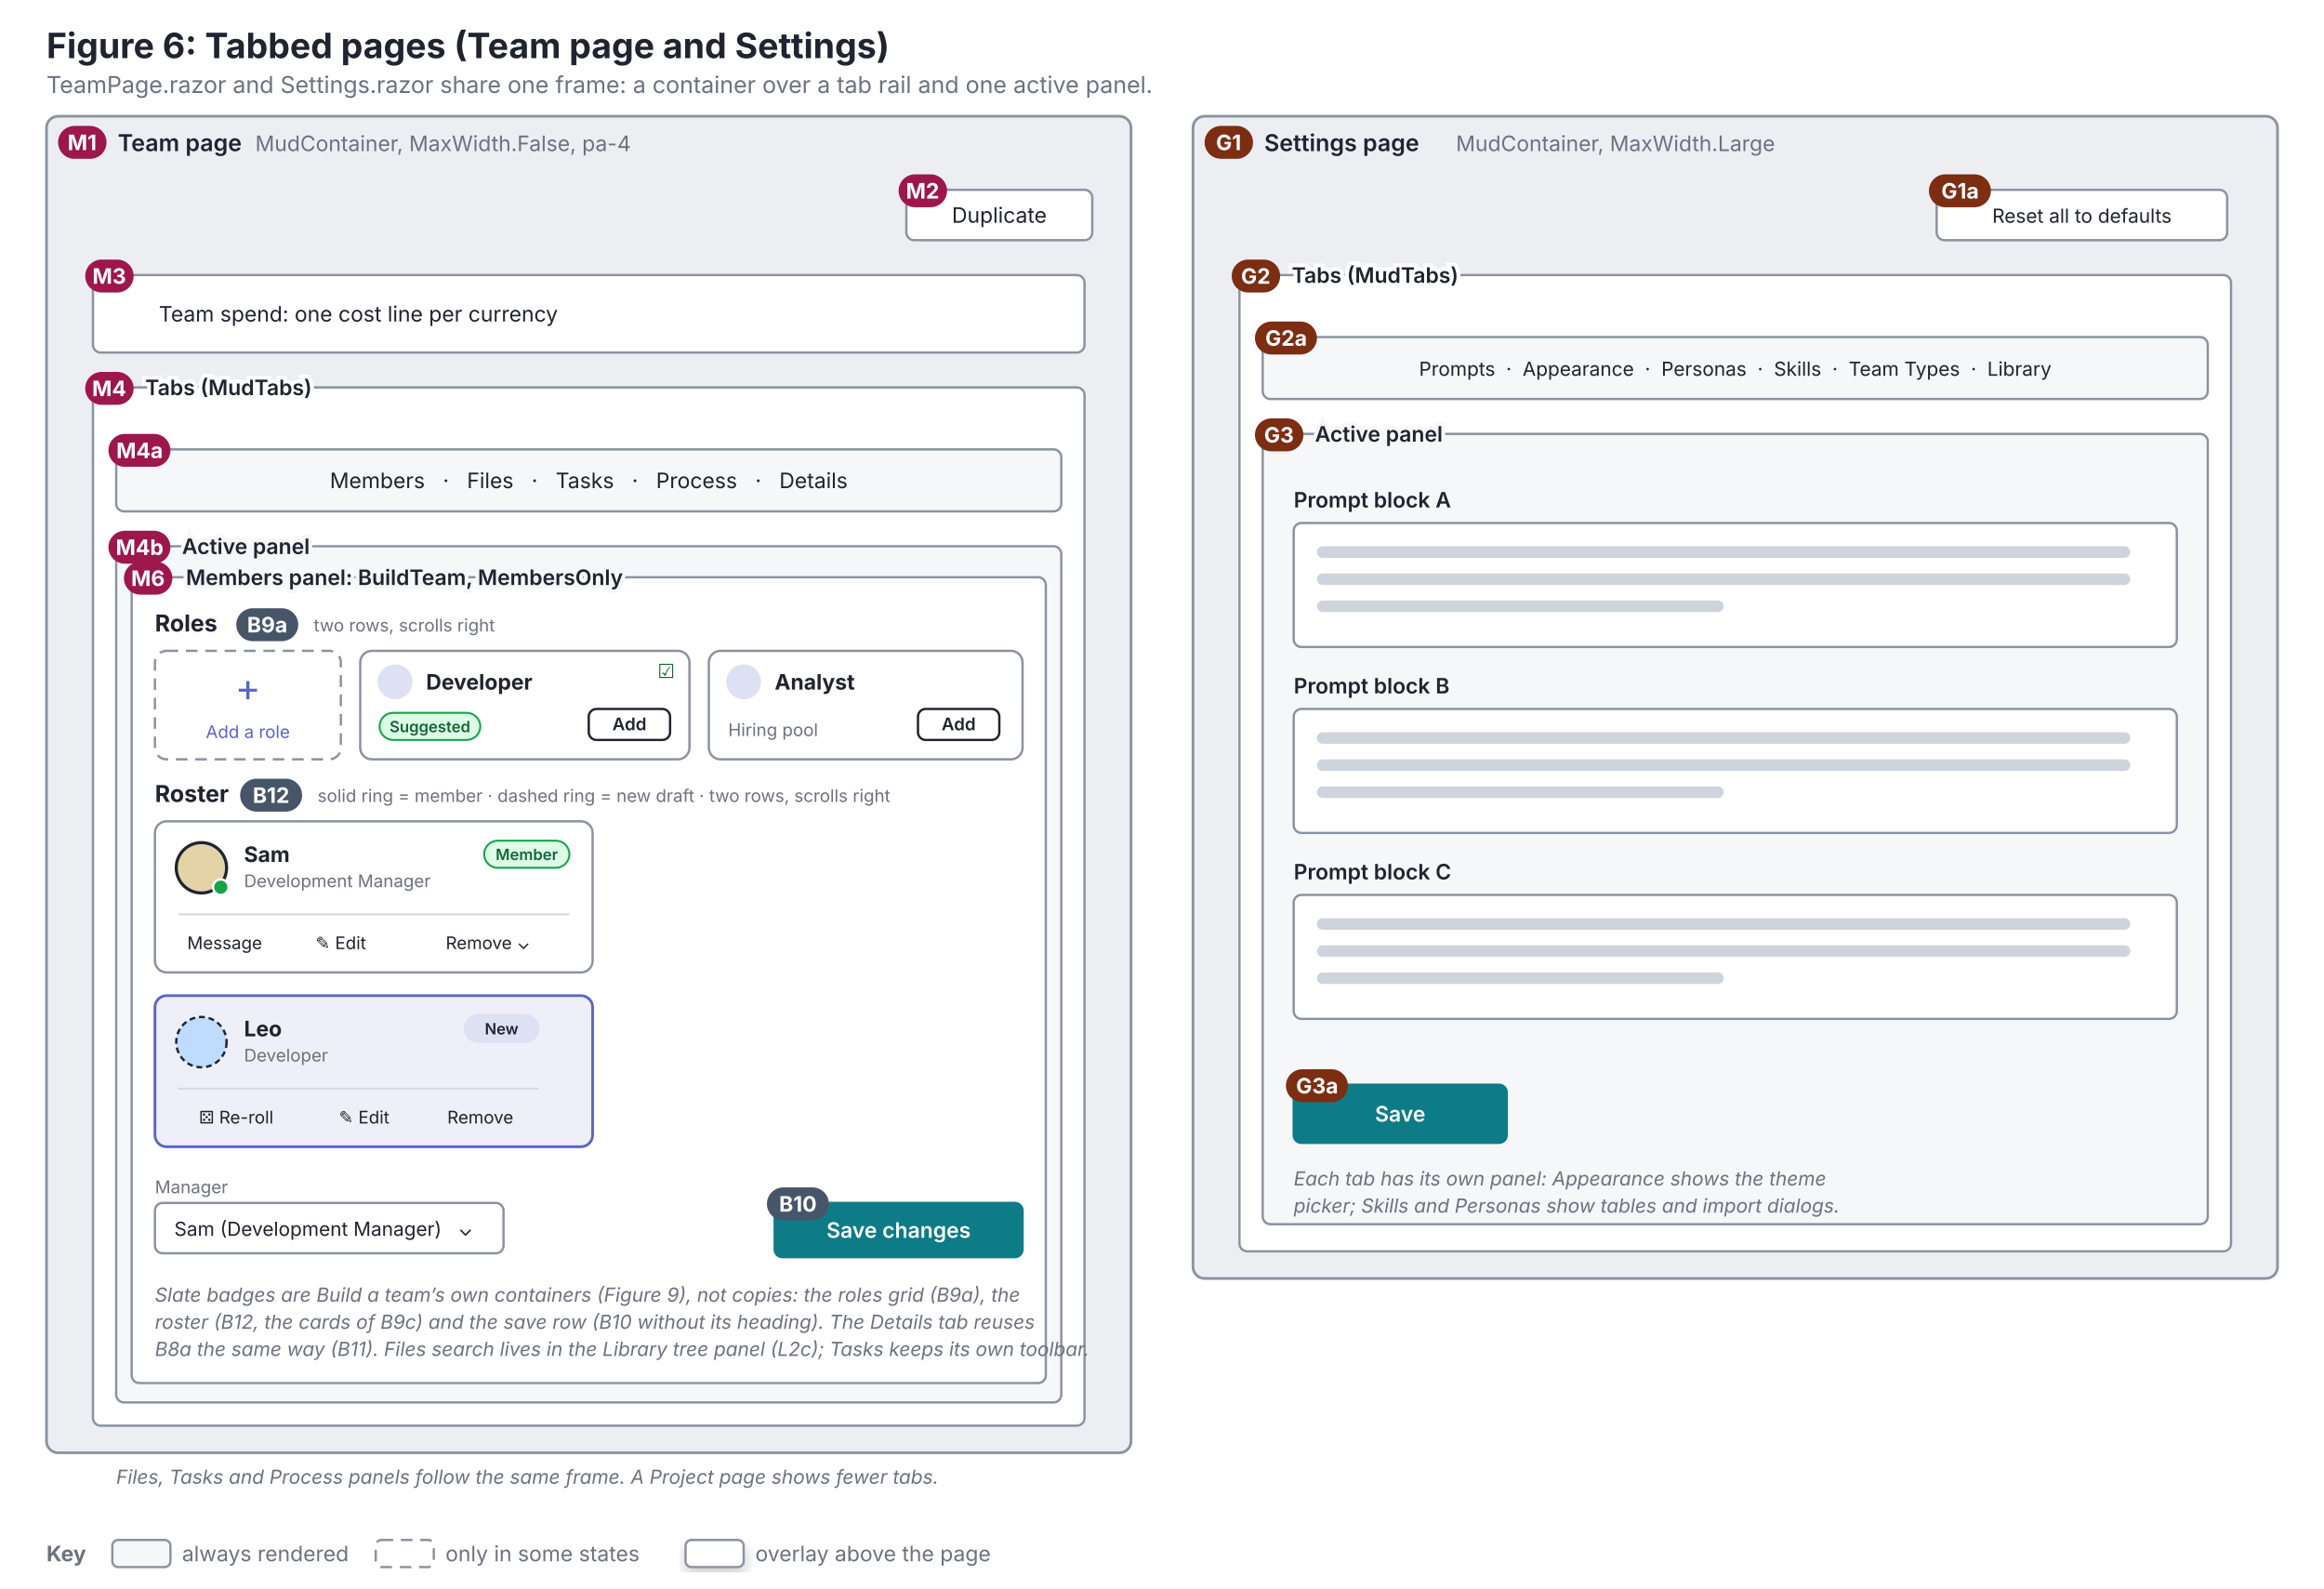
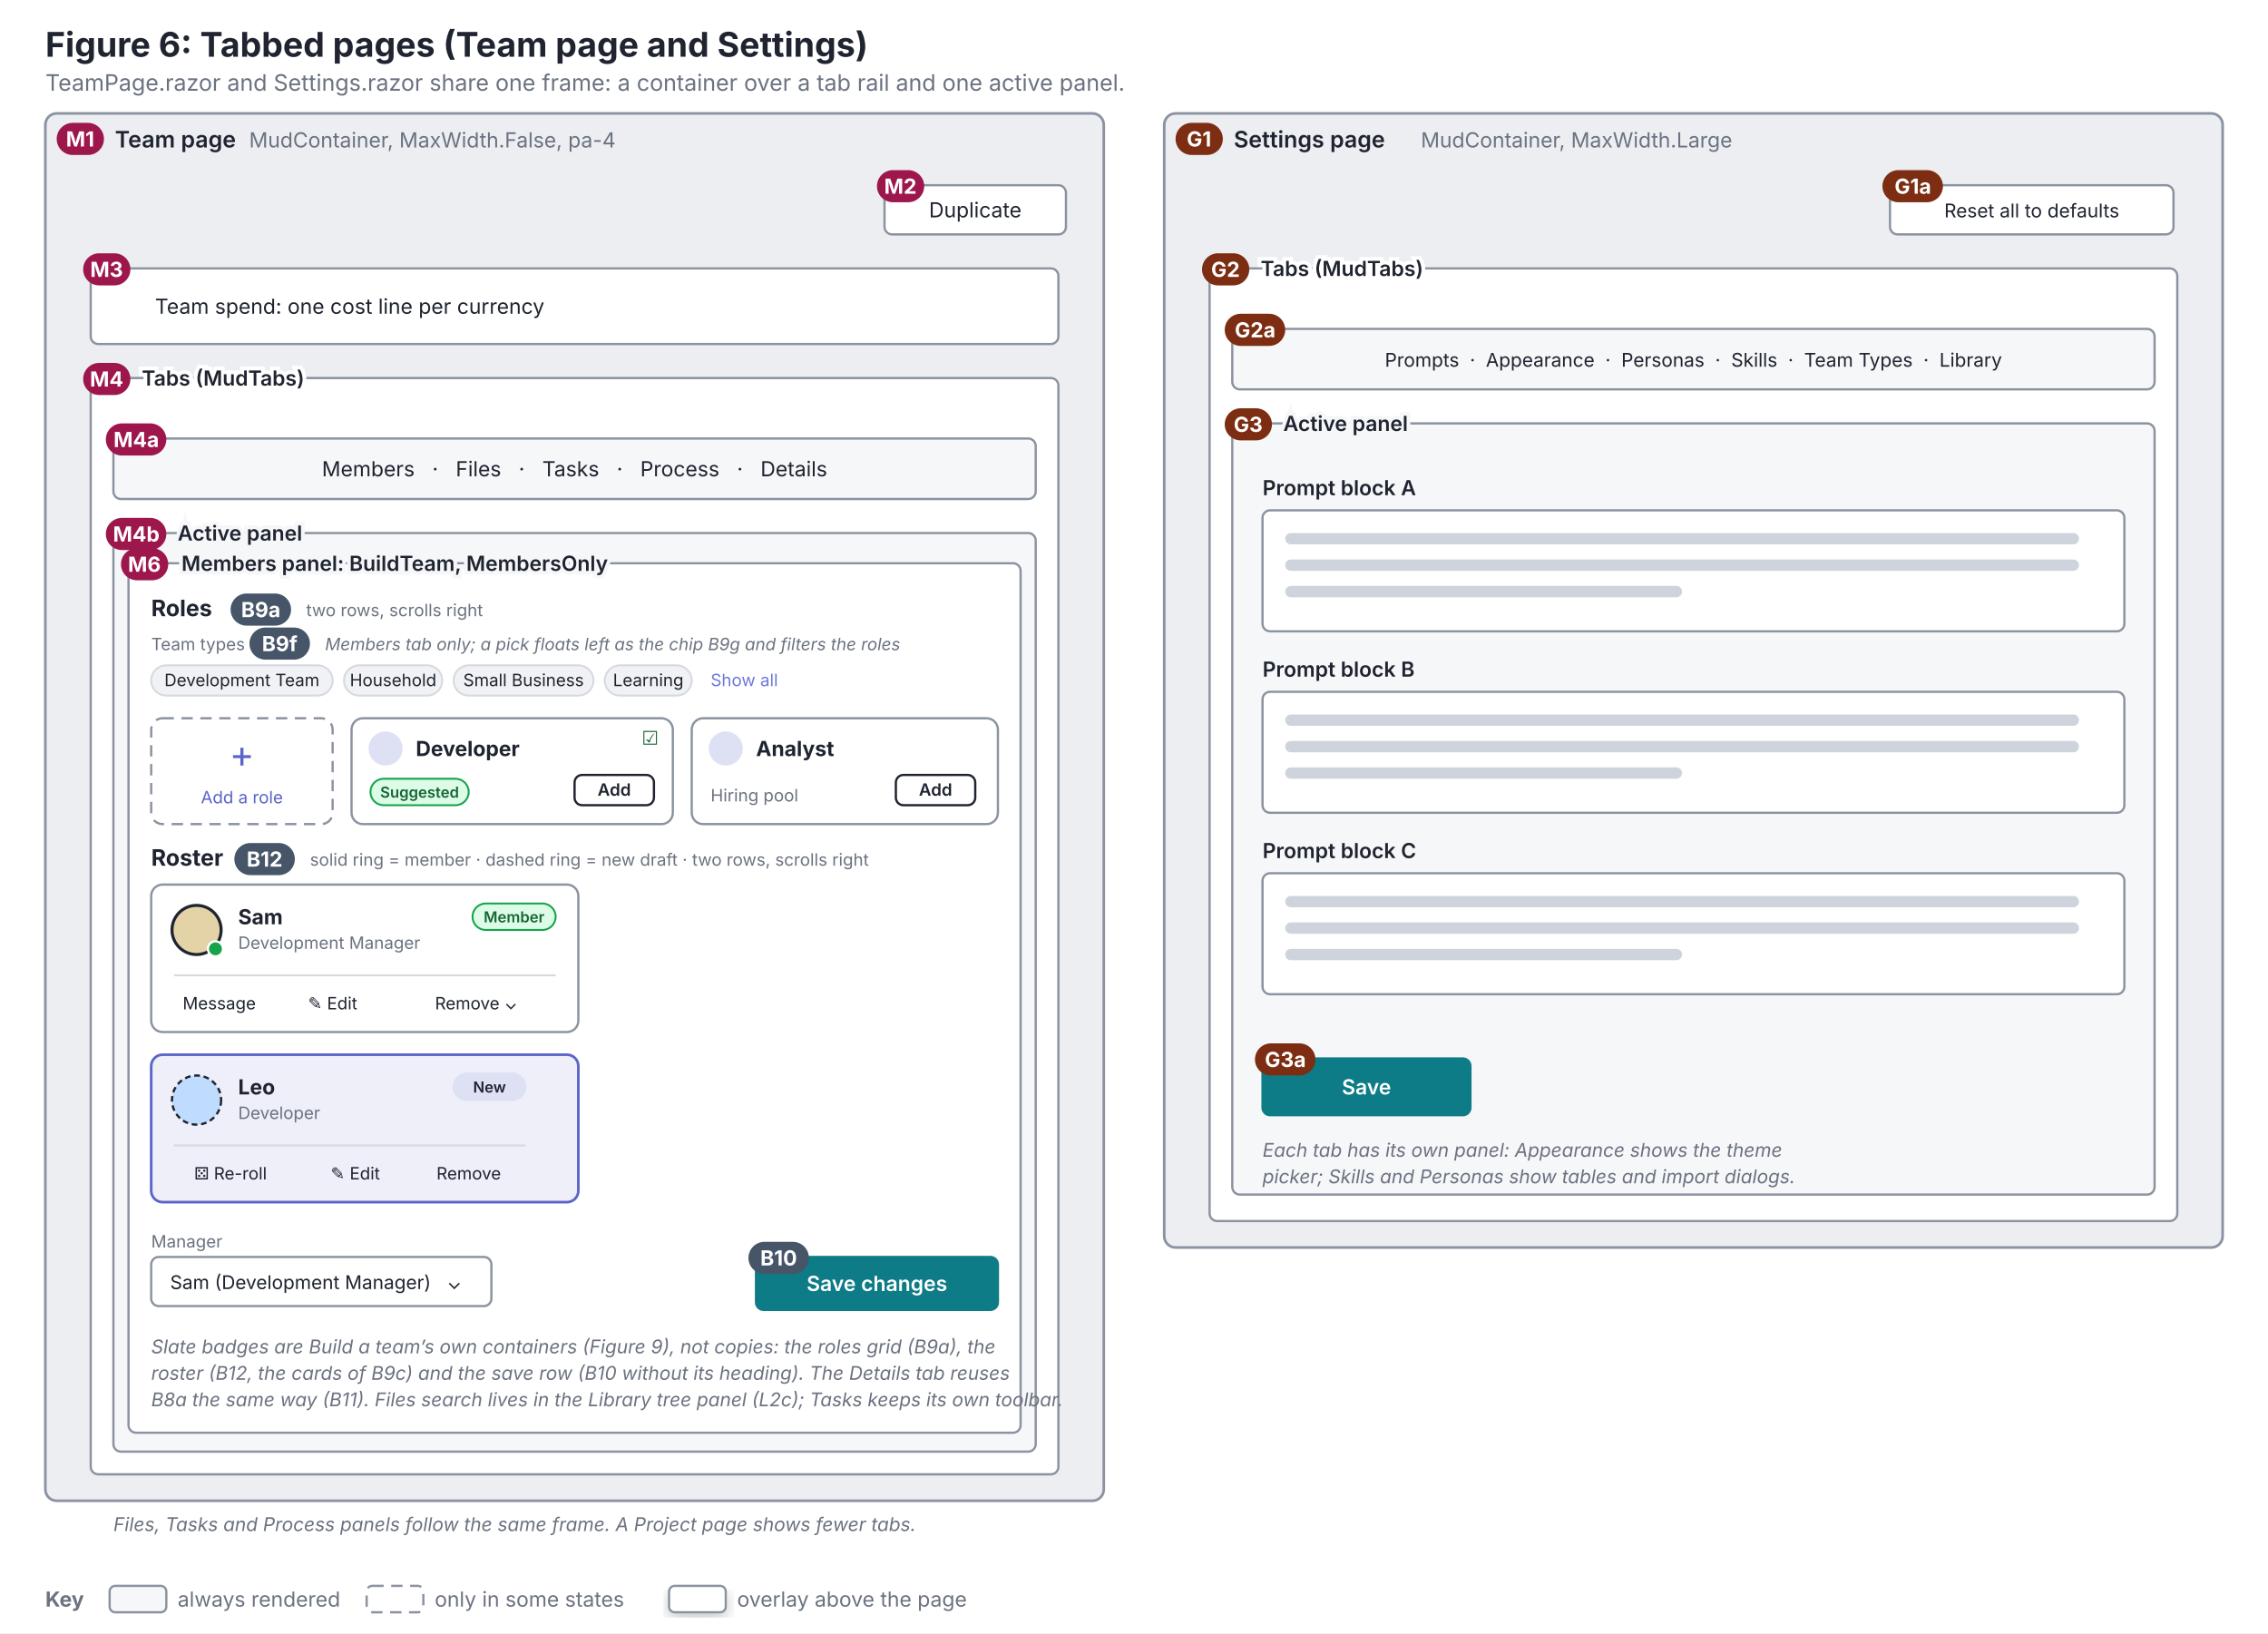
- <svg xmlns="http://www.w3.org/2000/svg" viewBox="0 0 1200 820" width="1200" height="820" font-family="Inter, 'Segoe UI', Helvetica, Arial, sans-serif" xml:space="preserve" style="white-space: pre" role="img" aria-label="Figure 6: Tabbed pages (Team page and Settings)">
+ <svg xmlns="http://www.w3.org/2000/svg" viewBox="0 0 1200 864" width="1200" height="864" font-family="Inter, 'Segoe UI', Helvetica, Arial, sans-serif" xml:space="preserve" style="white-space: pre" role="img" aria-label="Figure 6: Tabbed pages (Team page and Settings)">
  <defs>
    <filter id="sh" x="-10%" y="-10%" width="125%" height="130%">
      <feDropShadow dx="0" dy="3" stdDeviation="4" flood-color="#000" flood-opacity="0.22" />
    </filter>
    <marker id="ar" viewBox="0 0 10 10" refX="9" refY="5" markerWidth="7" markerHeight="7" orient="auto-start-reverse">
      <path d="M0 0 L10 5 L0 10 z" fill="#6b7280" />
    </marker>
  </defs>
-   <rect width="1200" height="820" fill="#ffffff" />
+   <rect width="1200" height="864" fill="#ffffff" />
  <text x="24" y="30" font-size="18" font-weight="700" fill="#1f2430" text-anchor="start">Figure 6: Tabbed pages (Team page and Settings)</text>
  <text x="24" y="48" font-size="12" font-weight="400" fill="#6b7280" text-anchor="start">TeamPage.razor and Settings.razor share one frame: a container over a tab rail and one active panel.</text>
-   <rect x="24" y="60" width="560" height="690" rx="6" fill="#eceef2" stroke="#8b93a1" stroke-width="1.4" />
+   <rect x="24" y="60" width="560" height="734" rx="6" fill="#eceef2" stroke="#8b93a1" stroke-width="1.4" />
  <rect x="30" y="65" width="25" height="17" rx="8.5" fill="#9d174d" />
  <text x="42.4" y="77.5" font-size="11" font-weight="700" fill="#fff" text-anchor="middle">M1</text>
  <text x="60.8" y="78" font-size="12" font-weight="600" fill="#1f2430" text-anchor="start">Team page</text>
  <text x="131.8" y="78" font-size="11" font-weight="400" fill="#6b7280" text-anchor="start">MudContainer, MaxWidth.False, pa-4</text>
  <rect x="468" y="98" width="96" height="26" rx="4" fill="#ffffff" stroke="#8b93a1" stroke-width="1.2" />
  <text x="516.0" y="115.0" font-size="11" font-weight="400" fill="#1f2430" text-anchor="middle">Duplicate</text>
  <rect x="464" y="90" width="25" height="17" rx="8.5" fill="#9d174d" />
  <text x="476.4" y="102.5" font-size="11" font-weight="700" fill="#fff" text-anchor="middle">M2</text>
  <rect x="48" y="142" width="512" height="40" rx="4" fill="#ffffff" stroke="#8b93a1" stroke-width="1.2" />
  <text x="82" y="166.0" font-size="11" font-weight="400" fill="#1f2430" text-anchor="start">Team spend: one cost line per currency</text>
  <rect x="44" y="134" width="25" height="17" rx="8.5" fill="#9d174d" />
  <text x="56.4" y="146.5" font-size="11" font-weight="700" fill="#fff" text-anchor="middle">M3</text>
-   <rect x="48" y="200" width="512" height="536" rx="4" fill="#ffffff" stroke="#8b93a1" stroke-width="1.2" />
+   <rect x="48" y="200" width="512" height="580" rx="4" fill="#ffffff" stroke="#8b93a1" stroke-width="1.2" />
  <rect x="44" y="192" width="25" height="17" rx="8.5" fill="#9d174d" />
  <text x="56.4" y="204.5" font-size="11" font-weight="700" fill="#fff" text-anchor="middle">M4</text>
  <text x="75" y="204" font-size="11" font-weight="600" fill="#1f2430" stroke="#ffffff" stroke-width="4" paint-order="stroke">Tabs (MudTabs)</text>
  <rect x="60" y="232" width="488" height="32" rx="4" fill="#f6f7f9" stroke="#8b93a1" stroke-width="1.2" />
  <text x="304.0" y="252.0" font-size="11" font-weight="400" fill="#1f2430" text-anchor="middle">Members   ·   Files   ·   Tasks   ·   Process   ·   Details</text>
  <rect x="56" y="224" width="32" height="17" rx="8.5" fill="#9d174d" />
  <text x="72.1" y="236.5" font-size="11" font-weight="700" fill="#fff" text-anchor="middle">M4a</text>
-   <rect x="60" y="282" width="488" height="442" rx="4" fill="#f6f7f9" stroke="#8b93a1" stroke-width="1.2" />
+   <rect x="60" y="282" width="488" height="486" rx="4" fill="#f6f7f9" stroke="#8b93a1" stroke-width="1.2" />
  <rect x="56" y="274" width="32" height="17" rx="8.5" fill="#9d174d" />
  <text x="72.1" y="286.5" font-size="11" font-weight="700" fill="#fff" text-anchor="middle">M4b</text>
  <text x="94" y="286" font-size="11" font-weight="600" fill="#1f2430" stroke="#f6f7f9" stroke-width="4" paint-order="stroke">Active panel</text>
-   <rect x="68" y="298" width="472" height="416" rx="4" fill="#ffffff" stroke="#8b93a1" stroke-width="1.2" />
+   <rect x="68" y="298" width="472" height="460" rx="4" fill="#ffffff" stroke="#8b93a1" stroke-width="1.2" />
  <rect x="64" y="290" width="25" height="17" rx="8.5" fill="#9d174d" />
  <text x="76.4" y="302.5" font-size="11" font-weight="700" fill="#fff" text-anchor="middle">M6</text>
  <text x="96" y="302" font-size="11" font-weight="600" fill="#1f2430" stroke="#f6f7f9" stroke-width="4" paint-order="stroke">Members panel: BuildTeam, MembersOnly</text>
  <text x="80" y="326" font-size="12" font-weight="700" fill="#1f2430" text-anchor="start">Roles</text>
  <rect x="122" y="314" width="32" height="17" rx="8.5" fill="#475569" />
  <text x="138" y="326.5" font-size="11" font-weight="700" fill="#fff" text-anchor="middle">B9a</text>
  <text x="162" y="326" font-size="9" font-weight="400" fill="#6b7280" text-anchor="start">two rows, scrolls right</text>
-   <rect x="80" y="336" width="96" height="56" rx="6" fill="#ffffff" stroke="#8b93a1" stroke-width="1.2" stroke-dasharray="6 4" />
-   <text x="128" y="362" font-size="20" font-weight="400" fill="#5b64c8" text-anchor="middle">+</text>
-   <text x="128" y="381" font-size="9" font-weight="400" fill="#5b64c8" text-anchor="middle">Add a role</text>
-   <rect x="186" y="336" width="170" height="56" rx="6" fill="#ffffff" stroke="#8b93a1" stroke-width="1.2" />
-   <circle cx="204" cy="352" r="9" fill="#dee0f4" />
-   <text x="220" y="356" font-size="11" font-weight="700" fill="#1f2430" text-anchor="start">Developer</text>
-   <rect x="196" y="368" width="52" height="14" rx="7" fill="#dcfce7" stroke="#16a34a" stroke-width="1" />
-   <text x="222" y="378" font-size="8" font-weight="600" fill="#166534" text-anchor="middle">Suggested</text>
-   <rect x="304" y="366" width="42" height="16" rx="4" fill="#ffffff" stroke="#1f2430" stroke-width="1.2" />
-   <text x="325" y="377" font-size="9" font-weight="600" fill="#1f2430" text-anchor="middle">Add</text>
-   <text x="344" y="350" font-size="10" font-weight="400" fill="#166534" text-anchor="middle">☑</text>
-   <rect x="366" y="336" width="162" height="56" rx="6" fill="#ffffff" stroke="#8b93a1" stroke-width="1.2" />
-   <circle cx="384" cy="352" r="9" fill="#dee0f4" />
-   <text x="400" y="356" font-size="11" font-weight="700" fill="#1f2430" text-anchor="start">Analyst</text>
-   <text x="376" y="380" font-size="9" font-weight="400" fill="#6b7280" text-anchor="start">Hiring pool</text>
-   <rect x="474" y="366" width="42" height="16" rx="4" fill="#ffffff" stroke="#1f2430" stroke-width="1.2" />
-   <text x="495" y="377" font-size="9" font-weight="600" fill="#1f2430" text-anchor="middle">Add</text>
-   <text x="80" y="414" font-size="12" font-weight="700" fill="#1f2430" text-anchor="start">Roster</text>
-   <rect x="124" y="402" width="32" height="17" rx="8.5" fill="#475569" />
-   <text x="140" y="414.5" font-size="11" font-weight="700" fill="#fff" text-anchor="middle">B12</text>
-   <text x="164" y="414" font-size="9" font-weight="400" fill="#6b7280" text-anchor="start">solid ring = member · dashed ring = new draft · two rows, scrolls right</text>
-   <rect x="80" y="424" width="226" height="78" rx="6" fill="#ffffff" stroke="#8b93a1" stroke-width="1.2" />
-   <circle cx="104" cy="448" r="13" fill="#e3d3a6" stroke="#1f2430" stroke-width="1.6" />
-   <circle cx="114" cy="458" r="4" fill="#16a34a" stroke="#ffffff" stroke-width="1.2" />
-   <text x="126" y="445" font-size="11" font-weight="700" fill="#1f2430" text-anchor="start">Sam</text>
-   <text x="126" y="458" font-size="9" font-weight="400" fill="#6b7280" text-anchor="start">Development Manager</text>
-   <rect x="250" y="434" width="44" height="14" rx="7" fill="#dcfce7" stroke="#16a34a" stroke-width="1" />
-   <text x="272" y="444" font-size="8" font-weight="600" fill="#166534" text-anchor="middle">Member</text>
-   <line x1="92" y1="472" x2="294" y2="472" stroke="#d6d9e0" stroke-width="1" />
-   <text x="116" y="490" font-size="9" font-weight="400" fill="#1f2430" text-anchor="middle">Message</text>
-   <text x="176" y="490" font-size="9" font-weight="400" fill="#1f2430" text-anchor="middle">✎ Edit</text>
-   <text x="252" y="490" font-size="9" font-weight="400" fill="#1f2430" text-anchor="middle">Remove ⌄</text>
-   <rect x="80" y="514" width="226" height="78" rx="6" fill="#eeeff9" stroke="#5b64c8" stroke-width="1.4" />
-   <circle cx="104" cy="538" r="13" fill="#bfdbfe" stroke="#1f2430" stroke-width="1.2" stroke-dasharray="3 2" />
-   <text x="126" y="535" font-size="11" font-weight="700" fill="#1f2430" text-anchor="start">Leo</text>
-   <text x="126" y="548" font-size="9" font-weight="400" fill="#6b7280" text-anchor="start">Developer</text>
-   <rect x="240" y="524" width="38" height="14" rx="7" fill="#dee0f4" stroke="#dee0f4" stroke-width="1" />
-   <text x="259" y="534" font-size="8" font-weight="600" fill="#1f2430" text-anchor="middle">New</text>
-   <line x1="92" y1="562" x2="278" y2="562" stroke="#d6d9e0" stroke-width="1" />
-   <text x="122" y="580" font-size="9" font-weight="400" fill="#1f2430" text-anchor="middle">⚄ Re-roll</text>
-   <text x="188" y="580" font-size="9" font-weight="400" fill="#1f2430" text-anchor="middle">✎ Edit</text>
-   <text x="248" y="580" font-size="9" font-weight="400" fill="#1f2430" text-anchor="middle">Remove</text>
-   <text x="80" y="616" font-size="9" font-weight="400" fill="#6b7280" text-anchor="start">Manager</text>
-   <rect x="80" y="621" width="180" height="26" rx="4" fill="#ffffff" stroke="#8b93a1" stroke-width="1.2" />
-   <text x="90" y="638" font-size="10" font-weight="400" fill="#1f2430" text-anchor="start">Sam (Development Manager)   ⌄</text>
-   <rect x="400" y="621" width="128" height="28" rx="4" fill="#0e7c86" stroke="#0e7c86" stroke-width="1.2" />
-   <text x="464" y="639" font-size="11" font-weight="600" fill="#fff" text-anchor="middle">Save changes</text>
-   <rect x="396" y="613" width="32" height="17" rx="8.5" fill="#475569" />
-   <text x="412" y="625.5" font-size="11" font-weight="700" fill="#fff" text-anchor="middle">B10</text>
-   <text x="80" y="672" font-size="10" font-weight="400" fill="#6b7280" text-anchor="start" font-style="italic">Slate badges are Build a team’s own containers (Figure 9), not copies: the roles grid (B9a), the</text>
-   <text x="80" y="686" font-size="10" font-weight="400" fill="#6b7280" text-anchor="start" font-style="italic">roster (B12, the cards of B9c) and the save row (B10 without its heading). The Details tab reuses</text>
-   <text x="80" y="700" font-size="10" font-weight="400" fill="#6b7280" text-anchor="start" font-style="italic">B8a the same way (B11). Files search lives in the Library tree panel (L2c); Tasks keeps its own toolbar.</text>
-   <text x="60" y="766" font-size="10" font-weight="400" fill="#6b7280" text-anchor="start" font-style="italic">Files, Tasks and Process panels follow the same frame. A Project page shows fewer tabs.</text>
+   <text x="80" y="344" font-size="9" font-weight="400" fill="#6b7280" text-anchor="start">Team types</text>
+   <rect x="132" y="332" width="32" height="17" rx="8.5" fill="#475569" />
+   <text x="148.0" y="344.5" font-size="11" font-weight="700" fill="#fff" text-anchor="middle">B9f</text>
+   <text x="172" y="344" font-size="9" font-weight="400" fill="#6b7280" text-anchor="start" font-style="italic">Members tab only; a pick floats left as the chip B9g and filters the roles</text>
+   <rect x="80" y="352" width="96" height="16" rx="8" fill="#f1f2f5" stroke="#d6d9e0" stroke-width="1" />
+   <text x="128" y="363" font-size="9" font-weight="400" fill="#1f2430" text-anchor="middle">Development Team</text>
+   <rect x="182" y="352" width="52" height="16" rx="8" fill="#f1f2f5" stroke="#d6d9e0" stroke-width="1" />
+   <text x="208" y="363" font-size="9" font-weight="400" fill="#1f2430" text-anchor="middle">Household</text>
+   <rect x="240" y="352" width="74" height="16" rx="8" fill="#f1f2f5" stroke="#d6d9e0" stroke-width="1" />
+   <text x="277" y="363" font-size="9" font-weight="400" fill="#1f2430" text-anchor="middle">Small Business</text>
+   <rect x="320" y="352" width="46" height="16" rx="8" fill="#f1f2f5" stroke="#d6d9e0" stroke-width="1" />
+   <text x="343" y="363" font-size="9" font-weight="400" fill="#1f2430" text-anchor="middle">Learning</text>
+   <text x="376" y="363" font-size="9" font-weight="400" fill="#6e78da" text-anchor="start">Show all</text>
+   <rect x="80" y="380" width="96" height="56" rx="6" fill="#ffffff" stroke="#8b93a1" stroke-width="1.2" stroke-dasharray="6 4" />
+   <text x="128" y="406" font-size="20" font-weight="400" fill="#5b64c8" text-anchor="middle">+</text>
+   <text x="128" y="425" font-size="9" font-weight="400" fill="#5b64c8" text-anchor="middle">Add a role</text>
+   <rect x="186" y="380" width="170" height="56" rx="6" fill="#ffffff" stroke="#8b93a1" stroke-width="1.2" />
+   <circle cx="204" cy="396" r="9" fill="#dee0f4" />
+   <text x="220" y="400" font-size="11" font-weight="700" fill="#1f2430" text-anchor="start">Developer</text>
+   <rect x="196" y="412" width="52" height="14" rx="7" fill="#dcfce7" stroke="#16a34a" stroke-width="1" />
+   <text x="222" y="422" font-size="8" font-weight="600" fill="#166534" text-anchor="middle">Suggested</text>
+   <rect x="304" y="410" width="42" height="16" rx="4" fill="#ffffff" stroke="#1f2430" stroke-width="1.2" />
+   <text x="325" y="421" font-size="9" font-weight="600" fill="#1f2430" text-anchor="middle">Add</text>
+   <text x="344" y="394" font-size="10" font-weight="400" fill="#166534" text-anchor="middle">☑</text>
+   <rect x="366" y="380" width="162" height="56" rx="6" fill="#ffffff" stroke="#8b93a1" stroke-width="1.2" />
+   <circle cx="384" cy="396" r="9" fill="#dee0f4" />
+   <text x="400" y="400" font-size="11" font-weight="700" fill="#1f2430" text-anchor="start">Analyst</text>
+   <text x="376" y="424" font-size="9" font-weight="400" fill="#6b7280" text-anchor="start">Hiring pool</text>
+   <rect x="474" y="410" width="42" height="16" rx="4" fill="#ffffff" stroke="#1f2430" stroke-width="1.2" />
+   <text x="495" y="421" font-size="9" font-weight="600" fill="#1f2430" text-anchor="middle">Add</text>
+   <text x="80" y="458" font-size="12" font-weight="700" fill="#1f2430" text-anchor="start">Roster</text>
+   <rect x="124" y="446" width="32" height="17" rx="8.5" fill="#475569" />
+   <text x="140" y="458.5" font-size="11" font-weight="700" fill="#fff" text-anchor="middle">B12</text>
+   <text x="164" y="458" font-size="9" font-weight="400" fill="#6b7280" text-anchor="start">solid ring = member · dashed ring = new draft · two rows, scrolls right</text>
+   <rect x="80" y="468" width="226" height="78" rx="6" fill="#ffffff" stroke="#8b93a1" stroke-width="1.2" />
+   <circle cx="104" cy="492" r="13" fill="#e3d3a6" stroke="#1f2430" stroke-width="1.6" />
+   <circle cx="114" cy="502" r="4" fill="#16a34a" stroke="#ffffff" stroke-width="1.2" />
+   <text x="126" y="489" font-size="11" font-weight="700" fill="#1f2430" text-anchor="start">Sam</text>
+   <text x="126" y="502" font-size="9" font-weight="400" fill="#6b7280" text-anchor="start">Development Manager</text>
+   <rect x="250" y="478" width="44" height="14" rx="7" fill="#dcfce7" stroke="#16a34a" stroke-width="1" />
+   <text x="272" y="488" font-size="8" font-weight="600" fill="#166534" text-anchor="middle">Member</text>
+   <line x1="92" y1="516" x2="294" y2="516" stroke="#d6d9e0" stroke-width="1" />
+   <text x="116" y="534" font-size="9" font-weight="400" fill="#1f2430" text-anchor="middle">Message</text>
+   <text x="176" y="534" font-size="9" font-weight="400" fill="#1f2430" text-anchor="middle">✎ Edit</text>
+   <text x="252" y="534" font-size="9" font-weight="400" fill="#1f2430" text-anchor="middle">Remove ⌄</text>
+   <rect x="80" y="558" width="226" height="78" rx="6" fill="#eeeff9" stroke="#5b64c8" stroke-width="1.4" />
+   <circle cx="104" cy="582" r="13" fill="#bfdbfe" stroke="#1f2430" stroke-width="1.2" stroke-dasharray="3 2" />
+   <text x="126" y="579" font-size="11" font-weight="700" fill="#1f2430" text-anchor="start">Leo</text>
+   <text x="126" y="592" font-size="9" font-weight="400" fill="#6b7280" text-anchor="start">Developer</text>
+   <rect x="240" y="568" width="38" height="14" rx="7" fill="#dee0f4" stroke="#dee0f4" stroke-width="1" />
+   <text x="259" y="578" font-size="8" font-weight="600" fill="#1f2430" text-anchor="middle">New</text>
+   <line x1="92" y1="606" x2="278" y2="606" stroke="#d6d9e0" stroke-width="1" />
+   <text x="122" y="624" font-size="9" font-weight="400" fill="#1f2430" text-anchor="middle">⚄ Re-roll</text>
+   <text x="188" y="624" font-size="9" font-weight="400" fill="#1f2430" text-anchor="middle">✎ Edit</text>
+   <text x="248" y="624" font-size="9" font-weight="400" fill="#1f2430" text-anchor="middle">Remove</text>
+   <text x="80" y="660" font-size="9" font-weight="400" fill="#6b7280" text-anchor="start">Manager</text>
+   <rect x="80" y="665" width="180" height="26" rx="4" fill="#ffffff" stroke="#8b93a1" stroke-width="1.2" />
+   <text x="90" y="682" font-size="10" font-weight="400" fill="#1f2430" text-anchor="start">Sam (Development Manager)   ⌄</text>
+   <rect x="400" y="665" width="128" height="28" rx="4" fill="#0e7c86" stroke="#0e7c86" stroke-width="1.2" />
+   <text x="464" y="683" font-size="11" font-weight="600" fill="#fff" text-anchor="middle">Save changes</text>
+   <rect x="396" y="657" width="32" height="17" rx="8.5" fill="#475569" />
+   <text x="412" y="669.5" font-size="11" font-weight="700" fill="#fff" text-anchor="middle">B10</text>
+   <text x="80" y="716" font-size="10" font-weight="400" fill="#6b7280" text-anchor="start" font-style="italic">Slate badges are Build a team’s own containers (Figure 9), not copies: the roles grid (B9a), the</text>
+   <text x="80" y="730" font-size="10" font-weight="400" fill="#6b7280" text-anchor="start" font-style="italic">roster (B12, the cards of B9c) and the save row (B10 without its heading). The Details tab reuses</text>
+   <text x="80" y="744" font-size="10" font-weight="400" fill="#6b7280" text-anchor="start" font-style="italic">B8a the same way (B11). Files search lives in the Library tree panel (L2c); Tasks keeps its own toolbar.</text>
+   <text x="60" y="810" font-size="10" font-weight="400" fill="#6b7280" text-anchor="start" font-style="italic">Files, Tasks and Process panels follow the same frame. A Project page shows fewer tabs.</text>
  <rect x="616" y="60" width="560" height="600" rx="6" fill="#eceef2" stroke="#8b93a1" stroke-width="1.4" />
  <rect x="622" y="65" width="25" height="17" rx="8.5" fill="#7c2d12" />
  <text x="634.4" y="77.5" font-size="11" font-weight="700" fill="#fff" text-anchor="middle">G1</text>
  <text x="652.8" y="78" font-size="12" font-weight="600" fill="#1f2430" text-anchor="start">Settings page</text>
  <text x="751.8" y="78" font-size="11" font-weight="400" fill="#6b7280" text-anchor="start">MudContainer, MaxWidth.Large</text>
  <rect x="1000" y="98" width="150" height="26" rx="4" fill="#ffffff" stroke="#8b93a1" stroke-width="1.2" />
  <text x="1075.0" y="115.0" font-size="10" font-weight="400" fill="#1f2430" text-anchor="middle">Reset all to defaults</text>
  <rect x="996" y="90" width="32" height="17" rx="8.5" fill="#7c2d12" />
  <text x="1012.1" y="102.5" font-size="11" font-weight="700" fill="#fff" text-anchor="middle">G1a</text>
  <rect x="640" y="142" width="512" height="504" rx="4" fill="#ffffff" stroke="#8b93a1" stroke-width="1.2" />
  <rect x="636" y="134" width="25" height="17" rx="8.5" fill="#7c2d12" />
  <text x="648.4" y="146.5" font-size="11" font-weight="700" fill="#fff" text-anchor="middle">G2</text>
  <text x="667" y="146" font-size="11" font-weight="600" fill="#1f2430" stroke="#ffffff" stroke-width="4" paint-order="stroke">Tabs (MudTabs)</text>
  <rect x="652" y="174" width="488" height="32" rx="4" fill="#f6f7f9" stroke="#8b93a1" stroke-width="1.2" />
  <text x="896.0" y="194.0" font-size="10" font-weight="400" fill="#1f2430" text-anchor="middle">Prompts  ·  Appearance  ·  Personas  ·  Skills  ·  Team Types  ·  Library</text>
  <rect x="648" y="166" width="32" height="17" rx="8.5" fill="#7c2d12" />
  <text x="664.1" y="178.5" font-size="11" font-weight="700" fill="#fff" text-anchor="middle">G2a</text>
  <rect x="652" y="224" width="488" height="408" rx="4" fill="#f6f7f9" stroke="#8b93a1" stroke-width="1.2" />
  <rect x="648" y="216" width="25" height="17" rx="8.5" fill="#7c2d12" />
  <text x="660.4" y="228.5" font-size="11" font-weight="700" fill="#fff" text-anchor="middle">G3</text>
  <text x="679" y="228" font-size="11" font-weight="600" fill="#1f2430" stroke="#f6f7f9" stroke-width="4" paint-order="stroke">Active panel</text>
  <text x="668" y="262" font-size="11" font-weight="600" fill="#1f2430" text-anchor="start">Prompt block A</text>
  <rect x="668" y="270" width="456" height="64" rx="4" fill="#ffffff" stroke="#8b93a1" stroke-width="1.2" />
  <rect x="680" y="282" width="420" height="6" rx="3" fill="#cfd4dc" />
  <rect x="680" y="296" width="420" height="6" rx="3" fill="#cfd4dc" />
  <rect x="680" y="310" width="210" height="6" rx="3" fill="#cfd4dc" />
  <text x="668" y="358" font-size="11" font-weight="600" fill="#1f2430" text-anchor="start">Prompt block B</text>
  <rect x="668" y="366" width="456" height="64" rx="4" fill="#ffffff" stroke="#8b93a1" stroke-width="1.2" />
  <rect x="680" y="378" width="420" height="6" rx="3" fill="#cfd4dc" />
  <rect x="680" y="392" width="420" height="6" rx="3" fill="#cfd4dc" />
  <rect x="680" y="406" width="210" height="6" rx="3" fill="#cfd4dc" />
  <text x="668" y="454" font-size="11" font-weight="600" fill="#1f2430" text-anchor="start">Prompt block C</text>
  <rect x="668" y="462" width="456" height="64" rx="4" fill="#ffffff" stroke="#8b93a1" stroke-width="1.2" />
  <rect x="680" y="474" width="420" height="6" rx="3" fill="#cfd4dc" />
  <rect x="680" y="488" width="420" height="6" rx="3" fill="#cfd4dc" />
  <rect x="680" y="502" width="210" height="6" rx="3" fill="#cfd4dc" />
  <rect x="668" y="560" width="110" height="30" rx="4" fill="#0e7c86" stroke="#0e7c86" stroke-width="1.2" />
  <text x="723.0" y="579.0" font-size="11" font-weight="600" fill="#fff" text-anchor="middle">Save</text>
  <rect x="664" y="552" width="32" height="17" rx="8.5" fill="#7c2d12" />
  <text x="680.1" y="564.5" font-size="11" font-weight="700" fill="#fff" text-anchor="middle">G3a</text>
  <text x="668" y="612" font-size="10" font-weight="400" fill="#6b7280" text-anchor="start" font-style="italic">Each tab has its own panel: Appearance shows the theme</text>
  <text x="668" y="626" font-size="10" font-weight="400" fill="#6b7280" text-anchor="start" font-style="italic">picker; Skills and Personas show tables and import dialogs.</text>
-   <text x="24" y="806" font-size="11" font-weight="700" fill="#6b7280" text-anchor="start">Key</text>
-   <rect x="58" y="795" width="30" height="14" rx="3" fill="#f6f7f9" stroke="#8b93a1" stroke-width="1.2" />
-   <text x="94" y="806" font-size="11" font-weight="400" fill="#6b7280" text-anchor="start">always rendered</text>
-   <rect x="194" y="795" width="30" height="14" rx="3" fill="#ffffff" stroke="#8b93a1" stroke-width="1.2" stroke-dasharray="6 4" />
-   <text x="230" y="806" font-size="11" font-weight="400" fill="#6b7280" text-anchor="start">only in some states</text>
-   <rect x="354" y="795" width="30" height="14" rx="3" fill="#ffffff" stroke="#8b93a1" stroke-width="1.2" filter="url(#sh)" />
-   <text x="390" y="806" font-size="11" font-weight="400" fill="#6b7280" text-anchor="start">overlay above the page</text>
+   <text x="24" y="850" font-size="11" font-weight="700" fill="#6b7280" text-anchor="start">Key</text>
+   <rect x="58" y="839" width="30" height="14" rx="3" fill="#f6f7f9" stroke="#8b93a1" stroke-width="1.2" />
+   <text x="94" y="850" font-size="11" font-weight="400" fill="#6b7280" text-anchor="start">always rendered</text>
+   <rect x="194" y="839" width="30" height="14" rx="3" fill="#ffffff" stroke="#8b93a1" stroke-width="1.2" stroke-dasharray="6 4" />
+   <text x="230" y="850" font-size="11" font-weight="400" fill="#6b7280" text-anchor="start">only in some states</text>
+   <rect x="354" y="839" width="30" height="14" rx="3" fill="#ffffff" stroke="#8b93a1" stroke-width="1.2" filter="url(#sh)" />
+   <text x="390" y="850" font-size="11" font-weight="400" fill="#6b7280" text-anchor="start">overlay above the page</text>
</svg>
